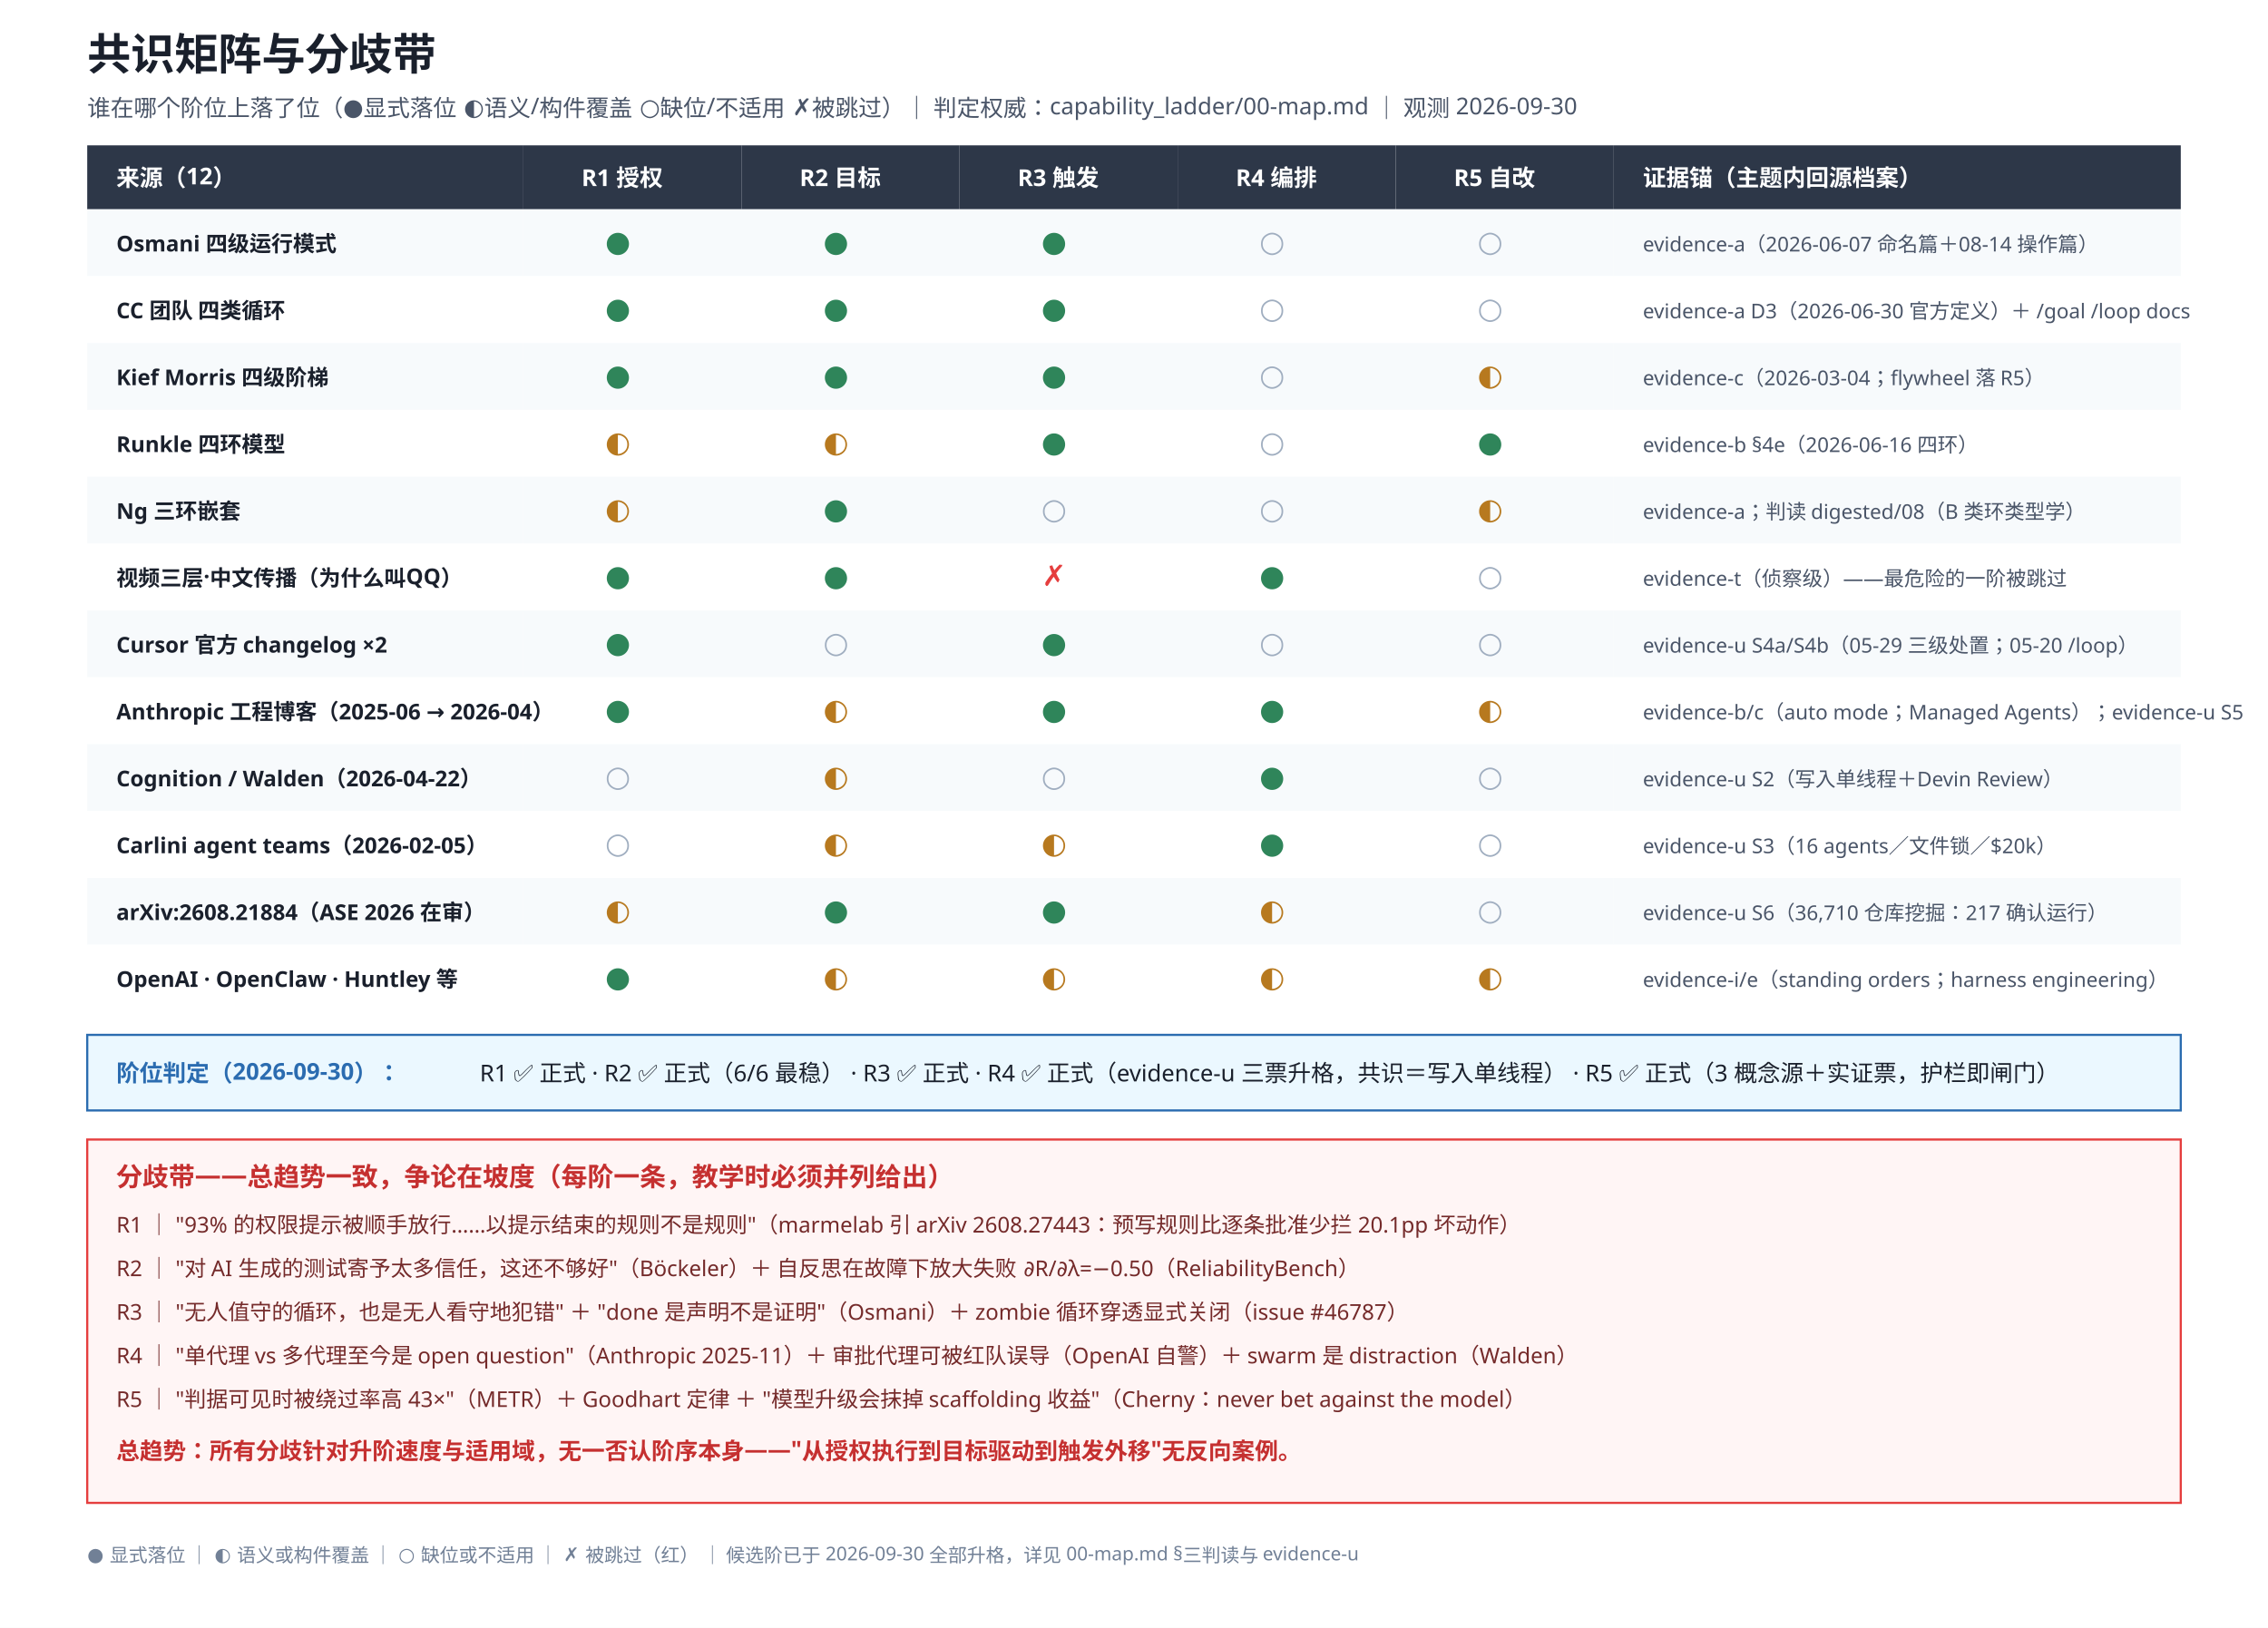
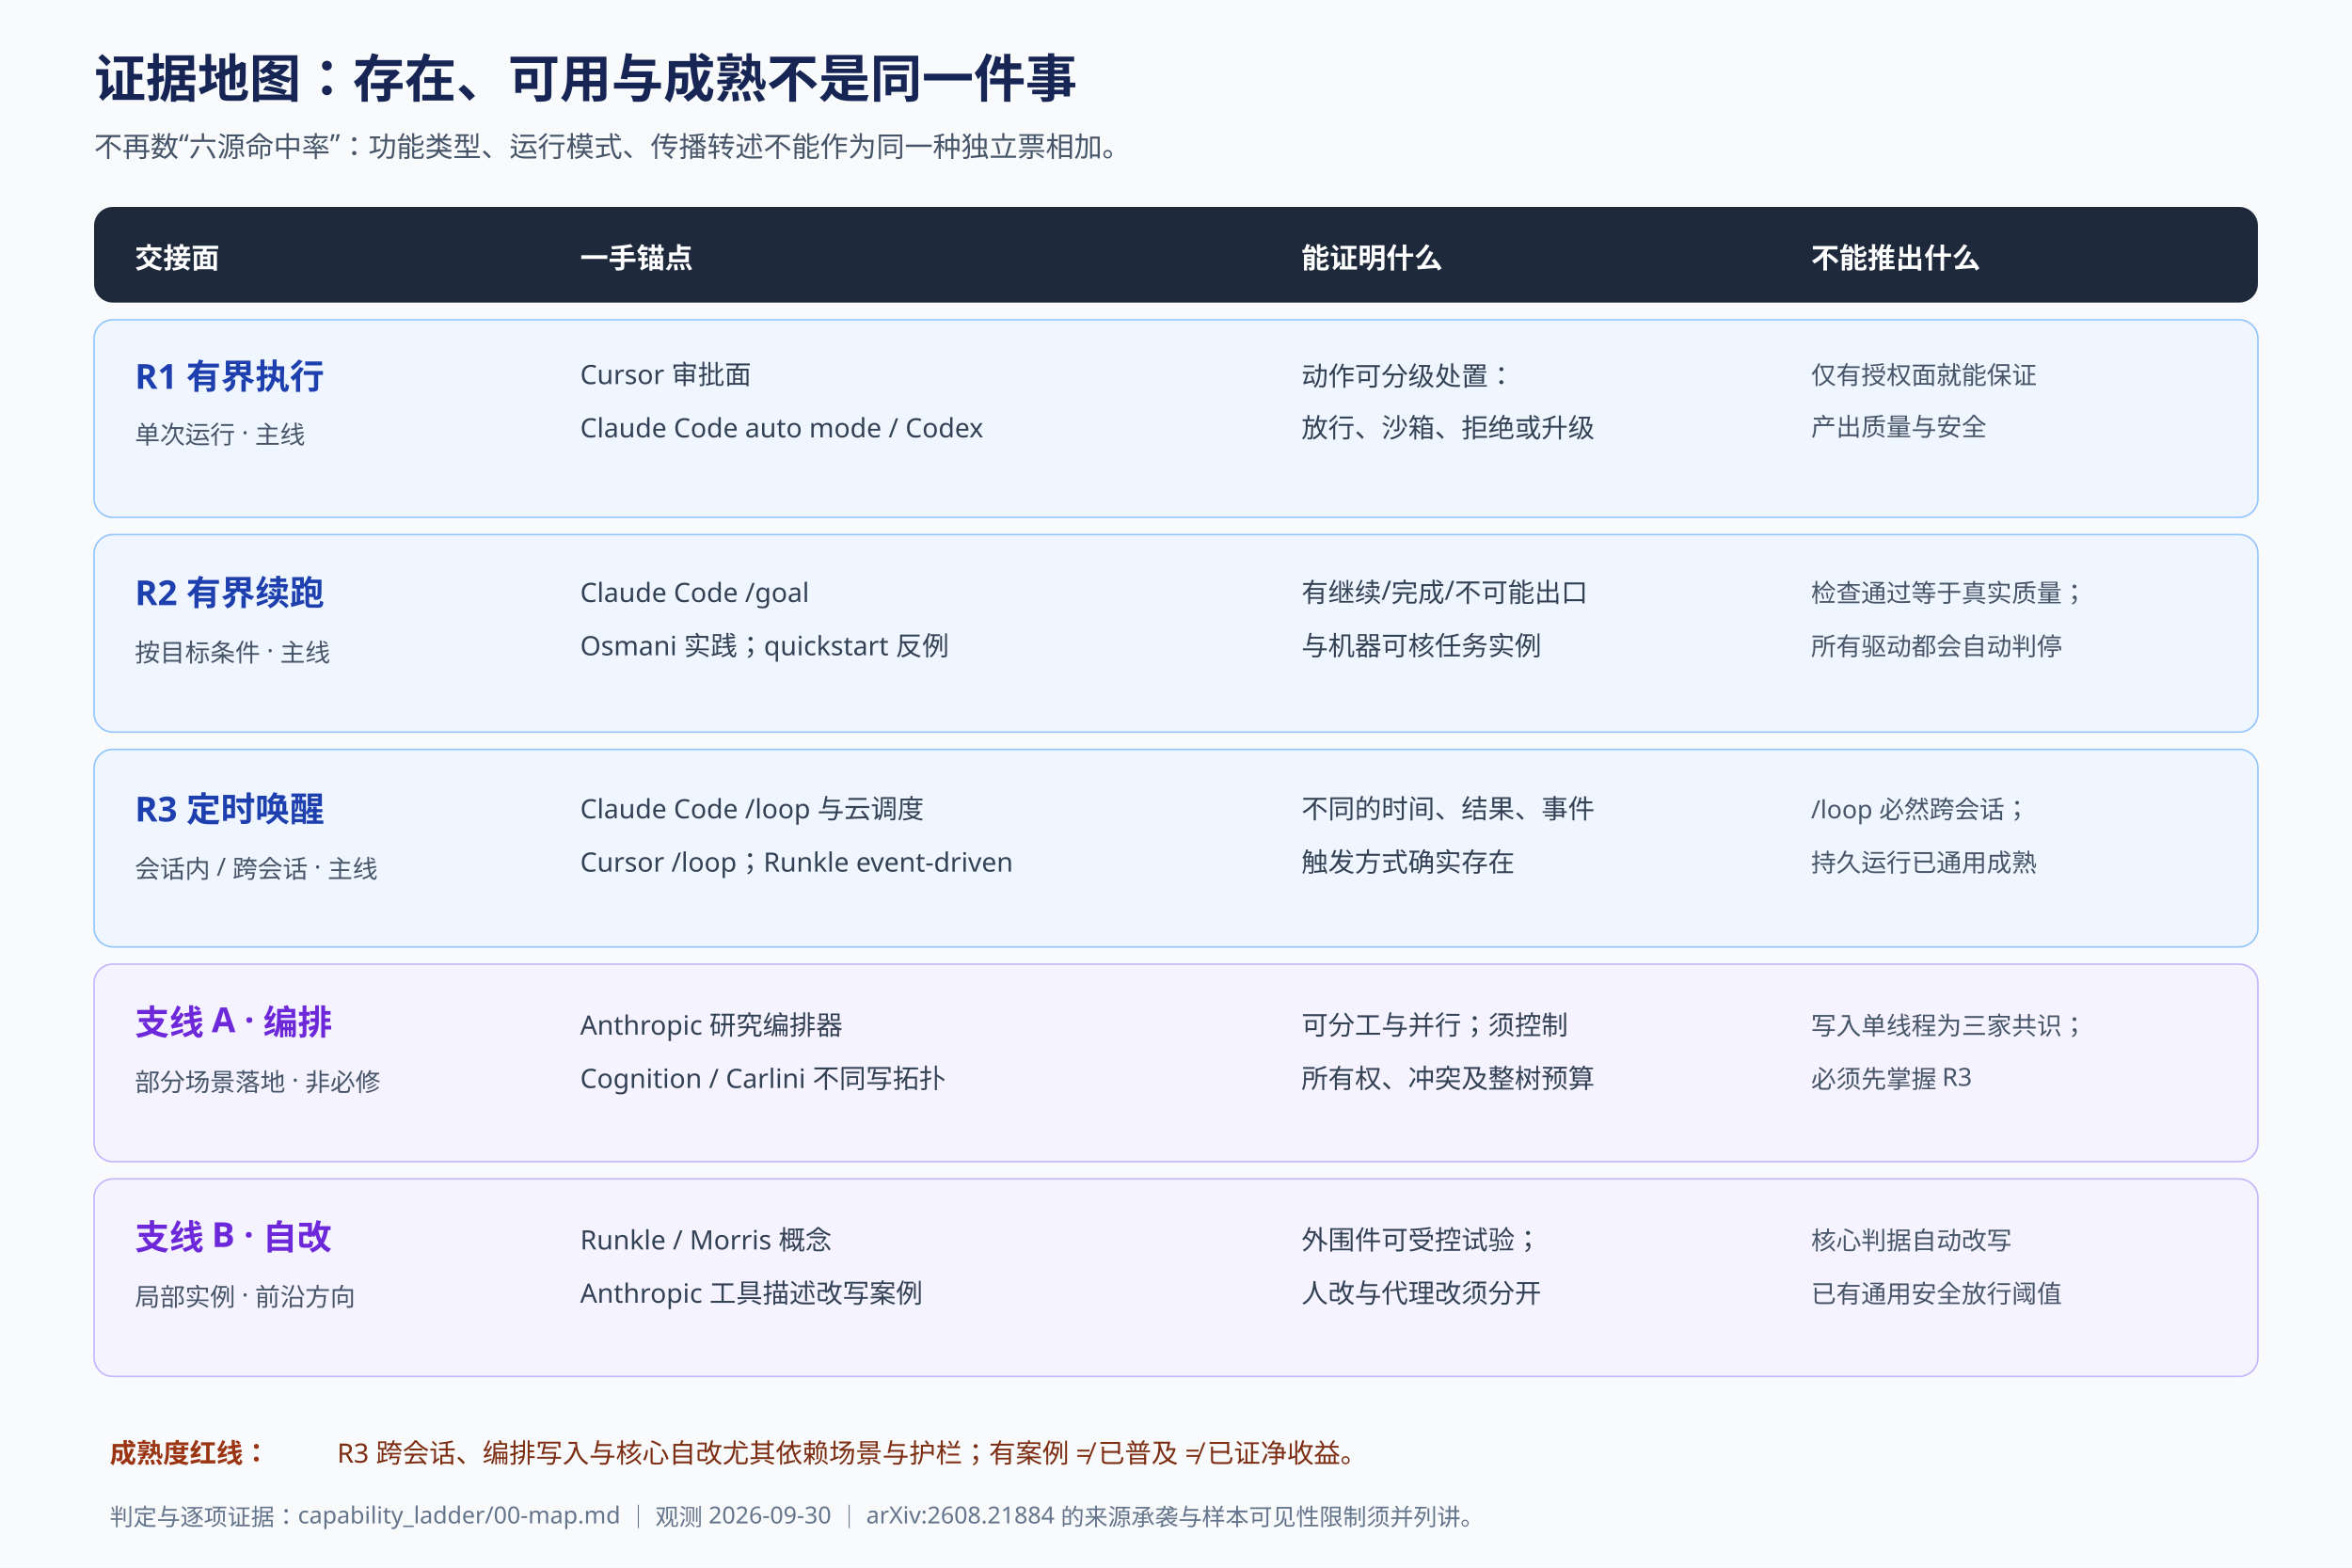
- <svg xmlns="http://www.w3.org/2000/svg" width="1560" height="1120" viewBox="0 0 1560 1120" font-family="'PingFang SC','Hiragino Sans GB',sans-serif">
-   <rect width="1560" height="1120" fill="#ffffff" />
-   <text x="60" y="48" font-size="30" font-weight="bold" fill="#1a202c">共识矩阵与分歧带</text>
-   <text x="60" y="80" font-size="16" fill="#4a5568">谁在哪个阶位上落了位（●显式落位 ◐语义/构件覆盖 ○缺位/不适用 ✗被跳过）｜ 判定权威：capability_ladder/00-map.md ｜ 观测 2026-09-30</text>
-   <rect x="60" y="100" width="300" height="44" fill="#2d3748" />
-   <text x="80" y="128" font-size="16" font-weight="bold" fill="#ffffff">来源（12）</text>
-   <rect x="360" y="100" width="150" height="44" fill="#2d3748" />
-   <text x="400" y="128" font-size="16" font-weight="bold" fill="#ffffff">R1 授权</text>
-   <rect x="510" y="100" width="150" height="44" fill="#2d3748" />
-   <text x="550" y="128" font-size="16" font-weight="bold" fill="#ffffff">R2 目标</text>
-   <rect x="660" y="100" width="150" height="44" fill="#2d3748" />
-   <text x="700" y="128" font-size="16" font-weight="bold" fill="#ffffff">R3 触发</text>
-   <rect x="810" y="100" width="150" height="44" fill="#2d3748" />
-   <text x="850" y="128" font-size="16" font-weight="bold" fill="#ffffff">R4 编排</text>
-   <rect x="960" y="100" width="150" height="44" fill="#2d3748" />
-   <text x="1000" y="128" font-size="16" font-weight="bold" fill="#ffffff">R5 自改</text>
-   <rect x="1110" y="100" width="390" height="44" fill="#2d3748" />
-   <text x="1130" y="128" font-size="16" font-weight="bold" fill="#ffffff">证据锚（主题内回源档案）</text>
-   <rect x="60" y="144" width="300" height="46" fill="#f7fafc" />
-   <rect x="360" y="144" width="750" height="46" fill="#f7fafc" />
-   <rect x="1110" y="144" width="390" height="46" fill="#f7fafc" />
-   <text x="80" y="173" font-size="15" font-weight="bold" fill="#1a202c">Osmani 四级运行模式</text>
-   <text x="425" y="173" font-size="20" font-weight="bold" fill="#2f855a" text-anchor="middle">●</text>
-   <text x="575" y="173" font-size="20" font-weight="bold" fill="#2f855a" text-anchor="middle">●</text>
-   <text x="725" y="173" font-size="20" font-weight="bold" fill="#2f855a" text-anchor="middle">●</text>
-   <text x="875" y="173" font-size="20" fill="#a0aec0" text-anchor="middle">○</text>
-   <text x="1025" y="173" font-size="20" fill="#a0aec0" text-anchor="middle">○</text>
-   <text x="1130" y="173" font-size="14" fill="#4a5568">evidence-a（2026-06-07 命名篇＋08-14 操作篇）</text>
-   <rect x="60" y="190" width="300" height="46" fill="#ffffff" />
-   <rect x="360" y="190" width="750" height="46" fill="#ffffff" />
-   <rect x="1110" y="190" width="390" height="46" fill="#ffffff" />
-   <text x="80" y="219" font-size="15" font-weight="bold" fill="#1a202c">CC 团队 四类循环</text>
-   <text x="425" y="219" font-size="20" font-weight="bold" fill="#2f855a" text-anchor="middle">●</text>
-   <text x="575" y="219" font-size="20" font-weight="bold" fill="#2f855a" text-anchor="middle">●</text>
-   <text x="725" y="219" font-size="20" font-weight="bold" fill="#2f855a" text-anchor="middle">●</text>
-   <text x="875" y="219" font-size="20" fill="#a0aec0" text-anchor="middle">○</text>
-   <text x="1025" y="219" font-size="20" fill="#a0aec0" text-anchor="middle">○</text>
-   <text x="1130" y="219" font-size="14" fill="#4a5568">evidence-a D3（2026-06-30 官方定义）＋ /goal /loop docs</text>
-   <rect x="60" y="236" width="300" height="46" fill="#f7fafc" />
-   <rect x="360" y="236" width="750" height="46" fill="#f7fafc" />
-   <rect x="1110" y="236" width="390" height="46" fill="#f7fafc" />
-   <text x="80" y="265" font-size="15" font-weight="bold" fill="#1a202c">Kief Morris 四级阶梯</text>
-   <text x="425" y="265" font-size="20" font-weight="bold" fill="#2f855a" text-anchor="middle">●</text>
-   <text x="575" y="265" font-size="20" font-weight="bold" fill="#2f855a" text-anchor="middle">●</text>
-   <text x="725" y="265" font-size="20" font-weight="bold" fill="#2f855a" text-anchor="middle">●</text>
-   <text x="875" y="265" font-size="20" fill="#a0aec0" text-anchor="middle">○</text>
-   <text x="1025" y="265" font-size="20" font-weight="bold" fill="#b7791f" text-anchor="middle">◐</text>
-   <text x="1130" y="265" font-size="14" fill="#4a5568">evidence-c（2026-03-04；flywheel 落 R5）</text>
-   <rect x="60" y="282" width="300" height="46" fill="#ffffff" />
-   <rect x="360" y="282" width="750" height="46" fill="#ffffff" />
-   <rect x="1110" y="282" width="390" height="46" fill="#ffffff" />
-   <text x="80" y="311" font-size="15" font-weight="bold" fill="#1a202c">Runkle 四环模型</text>
-   <text x="425" y="311" font-size="20" font-weight="bold" fill="#b7791f" text-anchor="middle">◐</text>
-   <text x="575" y="311" font-size="20" font-weight="bold" fill="#b7791f" text-anchor="middle">◐</text>
-   <text x="725" y="311" font-size="20" font-weight="bold" fill="#2f855a" text-anchor="middle">●</text>
-   <text x="875" y="311" font-size="20" fill="#a0aec0" text-anchor="middle">○</text>
-   <text x="1025" y="311" font-size="20" font-weight="bold" fill="#2f855a" text-anchor="middle">●</text>
-   <text x="1130" y="311" font-size="14" fill="#4a5568">evidence-b §4e（2026-06-16 四环）</text>
-   <rect x="60" y="328" width="300" height="46" fill="#f7fafc" />
-   <rect x="360" y="328" width="750" height="46" fill="#f7fafc" />
-   <rect x="1110" y="328" width="390" height="46" fill="#f7fafc" />
-   <text x="80" y="357" font-size="15" font-weight="bold" fill="#1a202c">Ng 三环嵌套</text>
-   <text x="425" y="357" font-size="20" font-weight="bold" fill="#b7791f" text-anchor="middle">◐</text>
-   <text x="575" y="357" font-size="20" font-weight="bold" fill="#2f855a" text-anchor="middle">●</text>
-   <text x="725" y="357" font-size="20" fill="#a0aec0" text-anchor="middle">○</text>
-   <text x="875" y="357" font-size="20" fill="#a0aec0" text-anchor="middle">○</text>
-   <text x="1025" y="357" font-size="20" font-weight="bold" fill="#b7791f" text-anchor="middle">◐</text>
-   <text x="1130" y="357" font-size="14" fill="#4a5568">evidence-a；判读 digested/08（B 类环类型学）</text>
-   <rect x="60" y="374" width="300" height="46" fill="#ffffff" />
-   <rect x="360" y="374" width="750" height="46" fill="#ffffff" />
-   <rect x="1110" y="374" width="390" height="46" fill="#ffffff" />
-   <text x="80" y="403" font-size="15" font-weight="bold" fill="#1a202c">视频三层·中文传播（为什么叫QQ）</text>
-   <text x="425" y="403" font-size="20" font-weight="bold" fill="#2f855a" text-anchor="middle">●</text>
-   <text x="575" y="403" font-size="20" font-weight="bold" fill="#2f855a" text-anchor="middle">●</text>
-   <text x="725" y="403" font-size="20" font-weight="bold" fill="#e53e3e" text-anchor="middle">✗</text>
-   <text x="875" y="403" font-size="20" font-weight="bold" fill="#2f855a" text-anchor="middle">●</text>
-   <text x="1025" y="403" font-size="20" fill="#a0aec0" text-anchor="middle">○</text>
-   <text x="1130" y="403" font-size="14" fill="#4a5568">evidence-t（侦察级）——最危险的一阶被跳过</text>
-   <rect x="60" y="420" width="300" height="46" fill="#f7fafc" />
-   <rect x="360" y="420" width="750" height="46" fill="#f7fafc" />
-   <rect x="1110" y="420" width="390" height="46" fill="#f7fafc" />
-   <text x="80" y="449" font-size="15" font-weight="bold" fill="#1a202c">Cursor 官方 changelog ×2</text>
-   <text x="425" y="449" font-size="20" font-weight="bold" fill="#2f855a" text-anchor="middle">●</text>
-   <text x="575" y="449" font-size="20" fill="#a0aec0" text-anchor="middle">○</text>
-   <text x="725" y="449" font-size="20" font-weight="bold" fill="#2f855a" text-anchor="middle">●</text>
-   <text x="875" y="449" font-size="20" fill="#a0aec0" text-anchor="middle">○</text>
-   <text x="1025" y="449" font-size="20" fill="#a0aec0" text-anchor="middle">○</text>
-   <text x="1130" y="449" font-size="14" fill="#4a5568">evidence-u S4a/S4b（05-29 三级处置；05-20 /loop）</text>
-   <rect x="60" y="466" width="300" height="46" fill="#ffffff" />
-   <rect x="360" y="466" width="750" height="46" fill="#ffffff" />
-   <rect x="1110" y="466" width="390" height="46" fill="#ffffff" />
-   <text x="80" y="495" font-size="15" font-weight="bold" fill="#1a202c">Anthropic 工程博客（2025-06 → 2026-04）</text>
-   <text x="425" y="495" font-size="20" font-weight="bold" fill="#2f855a" text-anchor="middle">●</text>
-   <text x="575" y="495" font-size="20" font-weight="bold" fill="#b7791f" text-anchor="middle">◐</text>
-   <text x="725" y="495" font-size="20" font-weight="bold" fill="#2f855a" text-anchor="middle">●</text>
-   <text x="875" y="495" font-size="20" font-weight="bold" fill="#2f855a" text-anchor="middle">●</text>
-   <text x="1025" y="495" font-size="20" font-weight="bold" fill="#b7791f" text-anchor="middle">◐</text>
-   <text x="1130" y="495" font-size="14" fill="#4a5568">evidence-b/c（auto mode；Managed Agents）；evidence-u S5</text>
-   <rect x="60" y="512" width="300" height="46" fill="#f7fafc" />
-   <rect x="360" y="512" width="750" height="46" fill="#f7fafc" />
-   <rect x="1110" y="512" width="390" height="46" fill="#f7fafc" />
-   <text x="80" y="541" font-size="15" font-weight="bold" fill="#1a202c">Cognition / Walden（2026-04-22）</text>
-   <text x="425" y="541" font-size="20" fill="#a0aec0" text-anchor="middle">○</text>
-   <text x="575" y="541" font-size="20" font-weight="bold" fill="#b7791f" text-anchor="middle">◐</text>
-   <text x="725" y="541" font-size="20" fill="#a0aec0" text-anchor="middle">○</text>
-   <text x="875" y="541" font-size="20" font-weight="bold" fill="#2f855a" text-anchor="middle">●</text>
-   <text x="1025" y="541" font-size="20" fill="#a0aec0" text-anchor="middle">○</text>
-   <text x="1130" y="541" font-size="14" fill="#4a5568">evidence-u S2（写入单线程＋Devin Review）</text>
-   <rect x="60" y="558" width="300" height="46" fill="#ffffff" />
-   <rect x="360" y="558" width="750" height="46" fill="#ffffff" />
-   <rect x="1110" y="558" width="390" height="46" fill="#ffffff" />
-   <text x="80" y="587" font-size="15" font-weight="bold" fill="#1a202c">Carlini agent teams（2026-02-05）</text>
-   <text x="425" y="587" font-size="20" fill="#a0aec0" text-anchor="middle">○</text>
-   <text x="575" y="587" font-size="20" font-weight="bold" fill="#b7791f" text-anchor="middle">◐</text>
-   <text x="725" y="587" font-size="20" font-weight="bold" fill="#b7791f" text-anchor="middle">◐</text>
-   <text x="875" y="587" font-size="20" font-weight="bold" fill="#2f855a" text-anchor="middle">●</text>
-   <text x="1025" y="587" font-size="20" fill="#a0aec0" text-anchor="middle">○</text>
-   <text x="1130" y="587" font-size="14" fill="#4a5568">evidence-u S3（16 agents／文件锁／$20k）</text>
-   <rect x="60" y="604" width="300" height="46" fill="#f7fafc" />
-   <rect x="360" y="604" width="750" height="46" fill="#f7fafc" />
-   <rect x="1110" y="604" width="390" height="46" fill="#f7fafc" />
-   <text x="80" y="633" font-size="15" font-weight="bold" fill="#1a202c">arXiv:2608.21884（ASE 2026 在审）</text>
-   <text x="425" y="633" font-size="20" font-weight="bold" fill="#b7791f" text-anchor="middle">◐</text>
-   <text x="575" y="633" font-size="20" font-weight="bold" fill="#2f855a" text-anchor="middle">●</text>
-   <text x="725" y="633" font-size="20" font-weight="bold" fill="#2f855a" text-anchor="middle">●</text>
-   <text x="875" y="633" font-size="20" font-weight="bold" fill="#b7791f" text-anchor="middle">◐</text>
-   <text x="1025" y="633" font-size="20" fill="#a0aec0" text-anchor="middle">○</text>
-   <text x="1130" y="633" font-size="14" fill="#4a5568">evidence-u S6（36,710 仓库挖掘：217 确认运行）</text>
-   <rect x="60" y="650" width="300" height="46" fill="#ffffff" />
-   <rect x="360" y="650" width="750" height="46" fill="#ffffff" />
-   <rect x="1110" y="650" width="390" height="46" fill="#ffffff" />
-   <text x="80" y="679" font-size="15" font-weight="bold" fill="#1a202c">OpenAI · OpenClaw · Huntley 等</text>
-   <text x="425" y="679" font-size="20" font-weight="bold" fill="#2f855a" text-anchor="middle">●</text>
-   <text x="575" y="679" font-size="20" font-weight="bold" fill="#b7791f" text-anchor="middle">◐</text>
-   <text x="725" y="679" font-size="20" font-weight="bold" fill="#b7791f" text-anchor="middle">◐</text>
-   <text x="875" y="679" font-size="20" font-weight="bold" fill="#b7791f" text-anchor="middle">◐</text>
-   <text x="1025" y="679" font-size="20" font-weight="bold" fill="#b7791f" text-anchor="middle">◐</text>
-   <text x="1130" y="679" font-size="14" fill="#4a5568">evidence-i/e（standing orders；harness engineering）</text>
-   <text x="1130" y="173" font-size="14" fill="#4a5568" />
-   <rect x="60" y="712" width="1440" height="52" fill="#ebf8ff" stroke="#2b6cb0" stroke-width="1.5" />
-   <text x="80" y="744" font-size="16" font-weight="bold" fill="#2b6cb0">阶位判定（2026-09-30）：</text>
-   <text x="330" y="744" font-size="16" fill="#1a202c">R1 ✅ 正式 · R2 ✅ 正式（6/6 最稳） · R3 ✅ 正式 · R4 ✅ 正式（evidence-u 三票升格，共识＝写入单线程） · R5 ✅ 正式（3 概念源＋实证票，护栏即闸门）</text>
-   <rect x="60" y="784" width="1440" height="250" fill="#fff5f5" stroke="#e53e3e" stroke-width="1.5" />
-   <text x="80" y="816" font-size="18" font-weight="bold" fill="#c53030">分歧带——总趋势一致，争论在坡度（每阶一条，教学时必须并列给出）</text>
-   <text x="80" y="848" font-size="15" fill="#742a2a">R1 ｜ "93% 的权限提示被顺手放行……以提示结束的规则不是规则"（marmelab 引 arXiv 2608.27443：预写规则比逐条批准少拦 20.1pp 坏动作）</text>
-   <text x="80" y="878" font-size="15" fill="#742a2a">R2 ｜ "对 AI 生成的测试寄予太多信任，这还不够好"（Böckeler）＋ 自反思在故障下放大失败 ∂R/∂λ=−0.50（ReliabilityBench）</text>
-   <text x="80" y="908" font-size="15" fill="#742a2a">R3 ｜ "无人值守的循环，也是无人看守地犯错" ＋ "done 是声明不是证明"（Osmani）＋ zombie 循环穿透显式关闭（issue #46787）</text>
-   <text x="80" y="938" font-size="15" fill="#742a2a">R4 ｜ "单代理 vs 多代理至今是 open question"（Anthropic 2025-11）＋ 审批代理可被红队误导（OpenAI 自警）＋ swarm 是 distraction（Walden）</text>
-   <text x="80" y="968" font-size="15" fill="#742a2a">R5 ｜ "判据可见时被绕过率高 43×"（METR）＋ Goodhart 定律 ＋ "模型升级会抹掉 scaffolding 收益"（Cherny：never bet against the model）</text>
-   <text x="80" y="1004" font-size="16" font-weight="bold" fill="#c53030">总趋势：所有分歧针对升阶速度与适用域，无一否认阶序本身——"从授权执行到目标驱动到触发外移"无反向案例。</text>
-   <text x="60" y="1074" font-size="13" fill="#718096">● 显式落位 ｜ ◐ 语义或构件覆盖 ｜ ○ 缺位或不适用 ｜ ✗ 被跳过（红） ｜ 候选阶已于 2026-09-30 全部升格，详见 00-map.md §三判读与 evidence-u</text>
+ <svg xmlns="http://www.w3.org/2000/svg" width="1500" height="1000" viewBox="0 0 1500 1000" font-family="'PingFang SC','Microsoft YaHei',sans-serif">
+   <rect width="1500" height="1000" fill="#f8fafc" />
+   <text x="60" y="62" font-size="33" font-weight="bold" fill="#172554">证据地图：存在、可用与成熟不是同一件事</text>
+   <text x="60" y="100" font-size="18" fill="#475569">不再数“六源命中率”：功能类型、运行模式、传播转述不能作为同一种独立票相加。</text>
+   <rect x="60" y="132" width="1380" height="61" rx="12" fill="#1e293b" />
+   <text x="86" y="171" font-size="18" font-weight="bold" fill="#fff">交接面</text>
+   <text x="370" y="171" font-size="18" font-weight="bold" fill="#fff">一手锚点</text>
+   <text x="830" y="171" font-size="18" font-weight="bold" fill="#fff">能证明什么</text>
+   <text x="1155" y="171" font-size="18" font-weight="bold" fill="#fff">不能推出什么</text>
+   <rect x="60" y="204" width="1380" height="126" rx="12" fill="#eff6ff" stroke="#93c5fd" />
+   <text x="86" y="248" font-size="22" font-weight="bold" fill="#1e40af">R1 有界执行</text>
+   <text x="86" y="283" font-size="16" fill="#475569">单次运行 · 主线</text>
+   <text x="370" y="245" font-size="17" fill="#334155">Cursor 审批面</text>
+   <text x="370" y="279" font-size="17" fill="#334155">Claude Code auto mode / Codex</text>
+   <text x="830" y="246" font-size="17" fill="#334155">动作可分级处置：</text>
+   <text x="830" y="279" font-size="17" fill="#334155">放行、沙箱、拒绝或升级</text>
+   <text x="1155" y="245" font-size="16" fill="#475569">仅有授权面就能保证</text>
+   <text x="1155" y="278" font-size="16" fill="#475569">产出质量与安全</text>
+   <rect x="60" y="341" width="1380" height="126" rx="12" fill="#eff6ff" stroke="#93c5fd" />
+   <text x="86" y="386" font-size="22" font-weight="bold" fill="#1e40af">R2 有界续跑</text>
+   <text x="86" y="422" font-size="16" fill="#475569">按目标条件 · 主线</text>
+   <text x="370" y="384" font-size="17" fill="#334155">Claude Code /goal</text>
+   <text x="370" y="418" font-size="17" fill="#334155">Osmani 实践；quickstart 反例</text>
+   <text x="830" y="384" font-size="17" fill="#334155">有继续/完成/不可能出口</text>
+   <text x="830" y="418" font-size="17" fill="#334155">与机器可核任务实例</text>
+   <text x="1155" y="384" font-size="16" fill="#475569">检查通过等于真实质量；</text>
+   <text x="1155" y="418" font-size="16" fill="#475569">所有驱动都会自动判停</text>
+   <rect x="60" y="478" width="1380" height="126" rx="12" fill="#eff6ff" stroke="#93c5fd" />
+   <text x="86" y="524" font-size="22" font-weight="bold" fill="#1e40af">R3 定时唤醒</text>
+   <text x="86" y="560" font-size="16" fill="#475569">会话内 / 跨会话 · 主线</text>
+   <text x="370" y="522" font-size="17" fill="#334155">Claude Code /loop 与云调度</text>
+   <text x="370" y="556" font-size="17" fill="#334155">Cursor /loop；Runkle event-driven</text>
+   <text x="830" y="522" font-size="17" fill="#334155">不同的时间、结果、事件</text>
+   <text x="830" y="556" font-size="17" fill="#334155">触发方式确实存在</text>
+   <text x="1155" y="522" font-size="16" fill="#475569">/loop 必然跨会话；</text>
+   <text x="1155" y="556" font-size="16" fill="#475569">持久运行已通用成熟</text>
+   <rect x="60" y="615" width="1380" height="126" rx="12" fill="#f5f3ff" stroke="#c4b5fd" />
+   <text x="86" y="660" font-size="22" font-weight="bold" fill="#6d28d9">支线 A · 编排</text>
+   <text x="86" y="696" font-size="16" fill="#475569">部分场景落地 · 非必修</text>
+   <text x="370" y="660" font-size="17" fill="#334155">Anthropic 研究编排器</text>
+   <text x="370" y="694" font-size="17" fill="#334155">Cognition / Carlini 不同写拓扑</text>
+   <text x="830" y="660" font-size="17" fill="#334155">可分工与并行；须控制</text>
+   <text x="830" y="694" font-size="17" fill="#334155">所有权、冲突及整树预算</text>
+   <text x="1155" y="660" font-size="16" fill="#475569">写入单线程为三家共识；</text>
+   <text x="1155" y="694" font-size="16" fill="#475569">必须先掌握 R3</text>
+   <rect x="60" y="752" width="1380" height="126" rx="12" fill="#f5f3ff" stroke="#c4b5fd" />
+   <text x="86" y="797" font-size="22" font-weight="bold" fill="#6d28d9">支线 B · 自改</text>
+   <text x="86" y="833" font-size="16" fill="#475569">局部实例 · 前沿方向</text>
+   <text x="370" y="797" font-size="17" fill="#334155">Runkle / Morris 概念</text>
+   <text x="370" y="831" font-size="17" fill="#334155">Anthropic 工具描述改写案例</text>
+   <text x="830" y="797" font-size="17" fill="#334155">外围件可受控试验；</text>
+   <text x="830" y="831" font-size="17" fill="#334155">人改与代理改须分开</text>
+   <text x="1155" y="797" font-size="16" fill="#475569">核心判据自动改写</text>
+   <text x="1155" y="831" font-size="16" fill="#475569">已有通用安全放行阈值</text>
+   <text x="70" y="933" font-size="17" font-weight="bold" fill="#9a3412">成熟度红线：</text>
+   <text x="215" y="933" font-size="17" fill="#7c2d12">R3 跨会话、编排写入与核心自改尤其依赖场景与护栏；有案例 ≠ 已普及 ≠ 已证净收益。</text>
+   <text x="70" y="973" font-size="15" fill="#64748b">判定与逐项证据：capability_ladder/00-map.md ｜ 观测 2026-09-30 ｜ arXiv:2608.21884 的来源承袭与样本可见性限制须并列讲。</text>
</svg>
